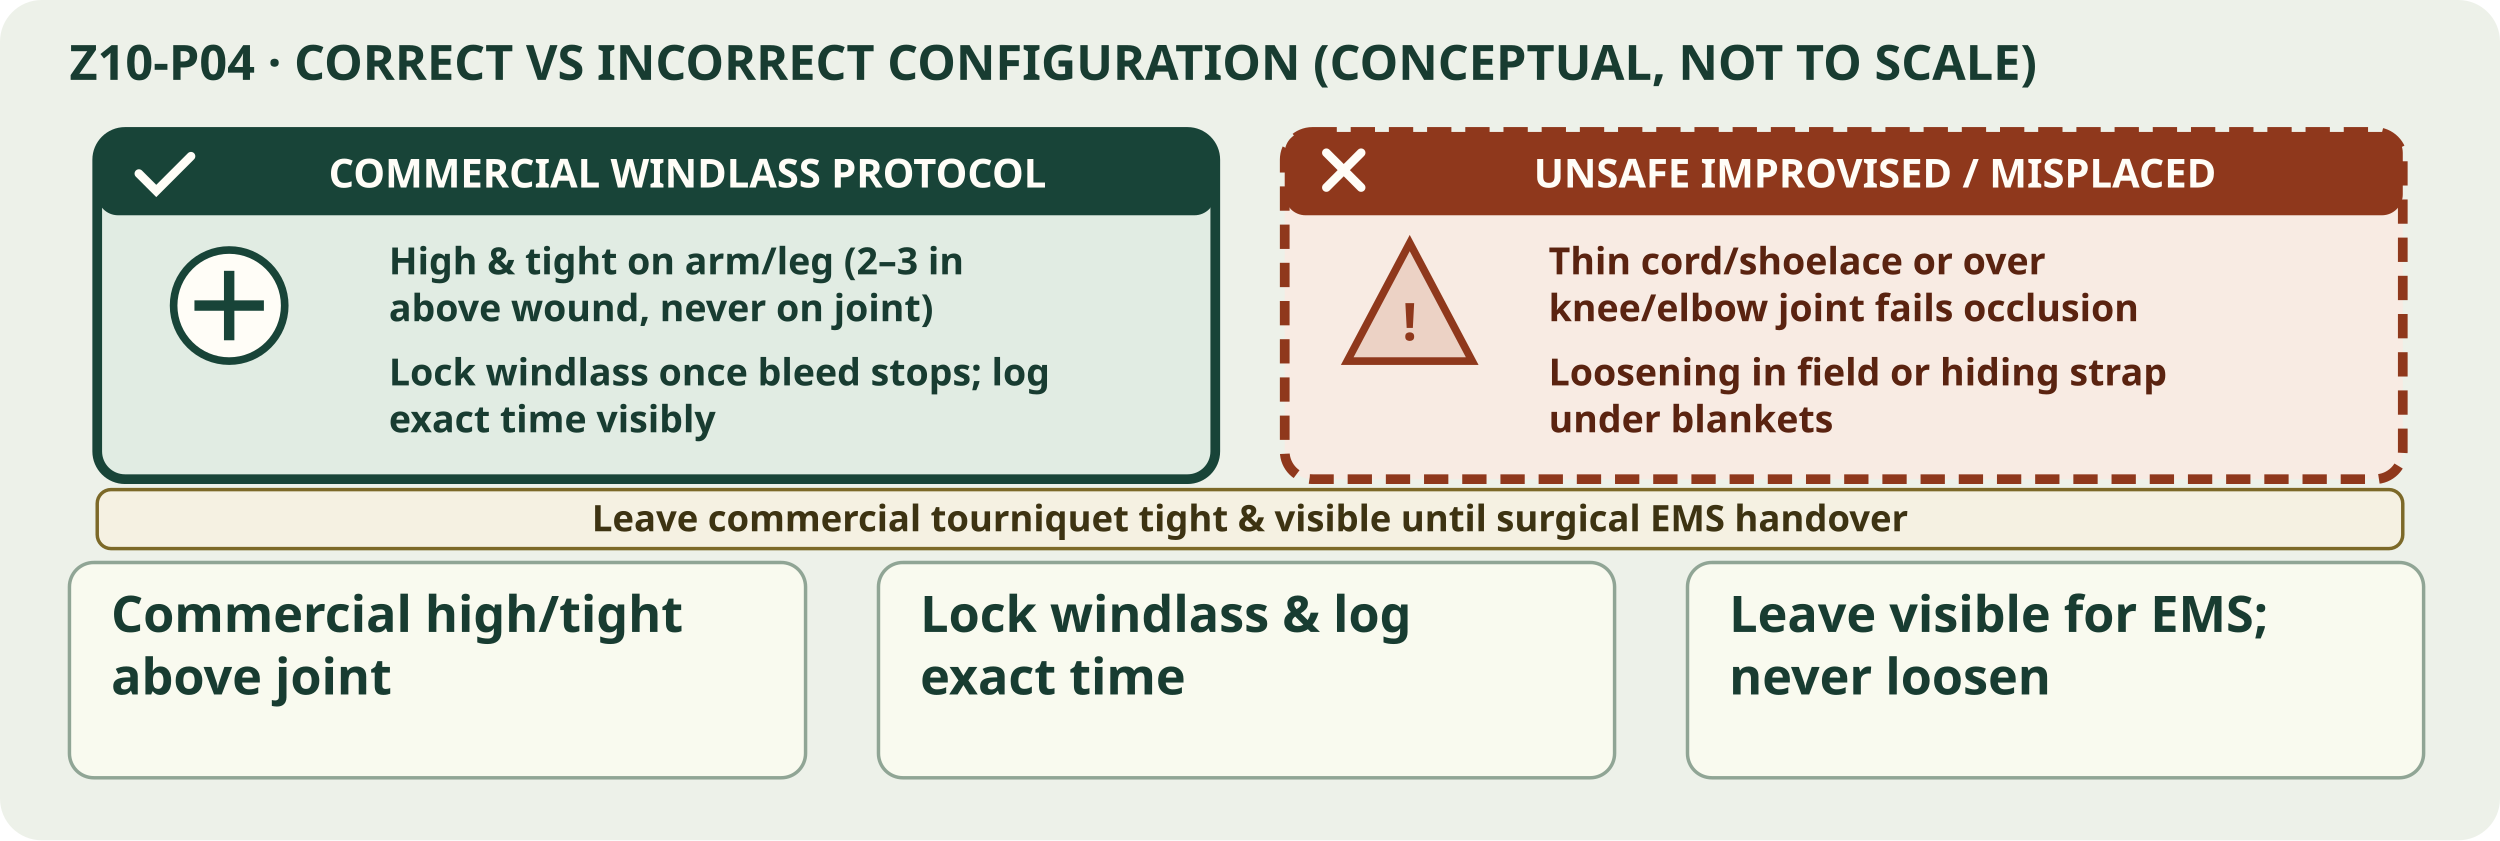
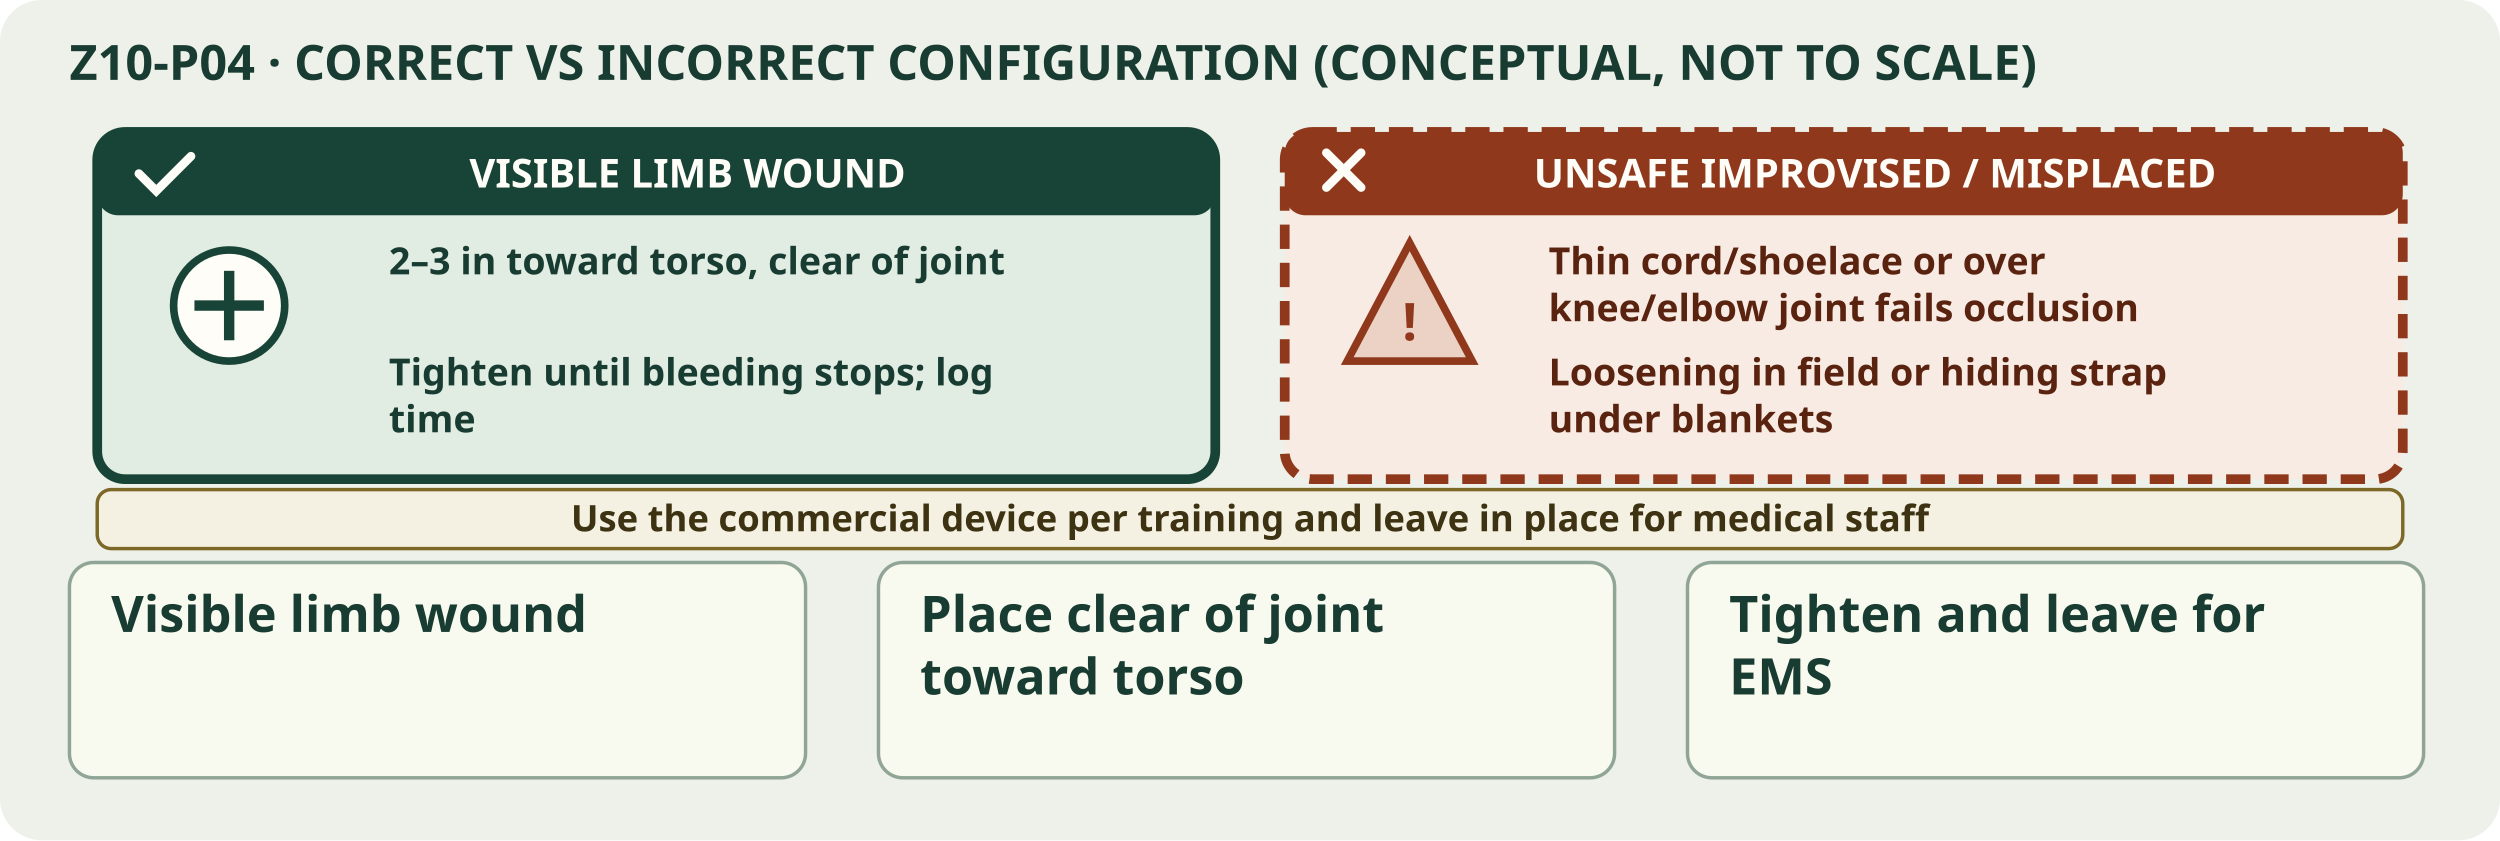
<svg xmlns="http://www.w3.org/2000/svg" viewBox="0 0 720 242" role="img" aria-labelledby="title desc">
  <defs>
    <marker id="arrow" viewBox="0 0 10 10" markerWidth="3" markerHeight="3" refX="8" refY="5" orient="auto">
      <path d="M0 0L10 5 0 10Z" fill="#285345" />
    </marker>
  </defs>
  <rect width="720" height="242" rx="12" fill="#edf1e9" />
  <g font-family="system-ui,sans-serif" font-size="14.5" font-weight="650" fill="#183c31">
    <text x="20" y="23" font-size="14" font-weight="700" fill="#183c31" text-anchor="start">Z10-P04 · CORRECT VS INCORRECT CONFIGURATION (CONCEPTUAL, NOT TO SCALE)</text>
    <g id="correct-vs-wrong-medical-artwork">
      <rect x="28" y="38" width="322" height="100" rx="8" fill="#e1ece3" stroke="#184438" stroke-width="2.8" />
      <rect x="28" y="38" width="322" height="24" rx="6" fill="#184438" />
      <path d="M40 50l5 5 10-10" fill="none" stroke="#fffdf7" stroke-width="2.5" stroke-linecap="round" />
-       <text x="198" y="54" font-size="11.5" font-weight="650" fill="#fffdf7" text-anchor="middle">COMMERCIAL WINDLASS PROTOCOL</text>
+       <text x="198" y="54" font-size="11.5" font-weight="650" fill="#fffdf7" text-anchor="middle">VISIBLE LIMB WOUND</text>
      <circle cx="66" cy="88" r="16" fill="#fffdf7" stroke="#184438" stroke-width="2.2" />
      <path d="M66 78v20M56 88h20" stroke="#184438" stroke-width="3" />
-       <text x="112" y="79.0" font-size="10.8" font-weight="650" fill="#183c31" text-anchor="start">High &amp; tight on arm/leg (2–3 in</text>
-       <text x="112" y="92.5" font-size="10.8" font-weight="650" fill="#183c31" text-anchor="start">above wound, never on joint)</text>
-       <text x="112" y="111.0" font-size="10.8" font-weight="650" fill="#183c31" text-anchor="start">Lock windlass once bleed stops; log</text>
-       <text x="112" y="124.5" font-size="10.8" font-weight="650" fill="#183c31" text-anchor="start">exact time visibly</text>
+       <text x="112" y="79.0" font-size="10.8" font-weight="650" fill="#183c31" text-anchor="start">2–3 in toward torso, clear of joint</text>
+       <text x="112" y="111.0" font-size="10.8" font-weight="650" fill="#183c31" text-anchor="start">Tighten until bleeding stops; log</text>
+       <text x="112" y="124.5" font-size="10.8" font-weight="650" fill="#183c31" text-anchor="start">time</text>
      <rect x="370" y="38" width="322" height="100" rx="8" fill="#f8ebe3" stroke="#8f381c" stroke-width="2.8" stroke-dasharray="7 4" />
      <rect x="370" y="38" width="322" height="24" rx="6" fill="#8f381c" />
      <path d="M382 44l10 10m0-10l-10 10" fill="none" stroke="#fffdf7" stroke-width="2.5" stroke-linecap="round" />
      <text x="540" y="54" font-size="11.5" font-weight="650" fill="#fffdf7" text-anchor="middle">UNSAFE IMPROVISED / MISPLACED</text>
      <polygon points="406,70 424,104 388,104" fill="#ecd2c5" stroke="#8f381c" stroke-width="2.2" />
      <text x="406" y="98" font-size="15" font-weight="650" fill="#8f381c" text-anchor="middle">!</text>
      <text x="446" y="79.0" font-size="10.8" font-weight="650" fill="#5a2310" text-anchor="start">Thin cord/shoelace or over</text>
      <text x="446" y="92.5" font-size="10.8" font-weight="650" fill="#5a2310" text-anchor="start">knee/elbow joint fails occlusion</text>
      <text x="446" y="111.0" font-size="10.8" font-weight="650" fill="#5a2310" text-anchor="start">Loosening in field or hiding strap</text>
      <text x="446" y="124.5" font-size="10.8" font-weight="650" fill="#5a2310" text-anchor="start">under blankets</text>
      <rect x="28" y="141" width="664" height="17" rx="4" fill="#f5f1e2" stroke="#7c6928" />
-       <text x="360" y="153" font-size="10.5" font-weight="650" fill="#3d3312" text-anchor="middle">Leave commercial tourniquet tight &amp; visible until surgical EMS handover</text>
+       <text x="360" y="153" font-size="10.5" font-weight="650" fill="#3d3312" text-anchor="middle">Use the commercial device per training and leave in place for medical staff</text>
    </g>
    <g id="stage-panels">
      <rect x="20" y="162" width="212" height="62" rx="7" fill="#f9faef" stroke="#90a595" />
-       <text x="32" y="182" font-size="14.5" font-weight="650" fill="#183c31" text-anchor="start">Commercial high/tight</text>
-       <text x="32" y="200" font-size="14.5" font-weight="650" fill="#183c31" text-anchor="start">above joint</text>
+       <text x="32" y="182" font-size="14.5" font-weight="650" fill="#183c31" text-anchor="start">Visible limb wound</text>
      <rect x="253" y="162" width="212" height="62" rx="7" fill="#f9faef" stroke="#90a595" />
-       <text x="265" y="182" font-size="14.5" font-weight="650" fill="#183c31" text-anchor="start">Lock windlass &amp; log</text>
-       <text x="265" y="200" font-size="14.5" font-weight="650" fill="#183c31" text-anchor="start">exact time</text>
+       <text x="265" y="182" font-size="14.5" font-weight="650" fill="#183c31" text-anchor="start">Place clear of joint</text>
+       <text x="265" y="200" font-size="14.5" font-weight="650" fill="#183c31" text-anchor="start">toward torso</text>
      <rect x="486" y="162" width="212" height="62" rx="7" fill="#f9faef" stroke="#90a595" />
-       <text x="498" y="182" font-size="14.5" font-weight="650" fill="#183c31" text-anchor="start">Leave visible for EMS;</text>
-       <text x="498" y="200" font-size="14.5" font-weight="650" fill="#183c31" text-anchor="start">never loosen</text>
+       <text x="498" y="182" font-size="14.5" font-weight="650" fill="#183c31" text-anchor="start">Tighten and leave for</text>
+       <text x="498" y="200" font-size="14.5" font-weight="650" fill="#183c31" text-anchor="start">EMS</text>
    </g>
  </g>
</svg>
